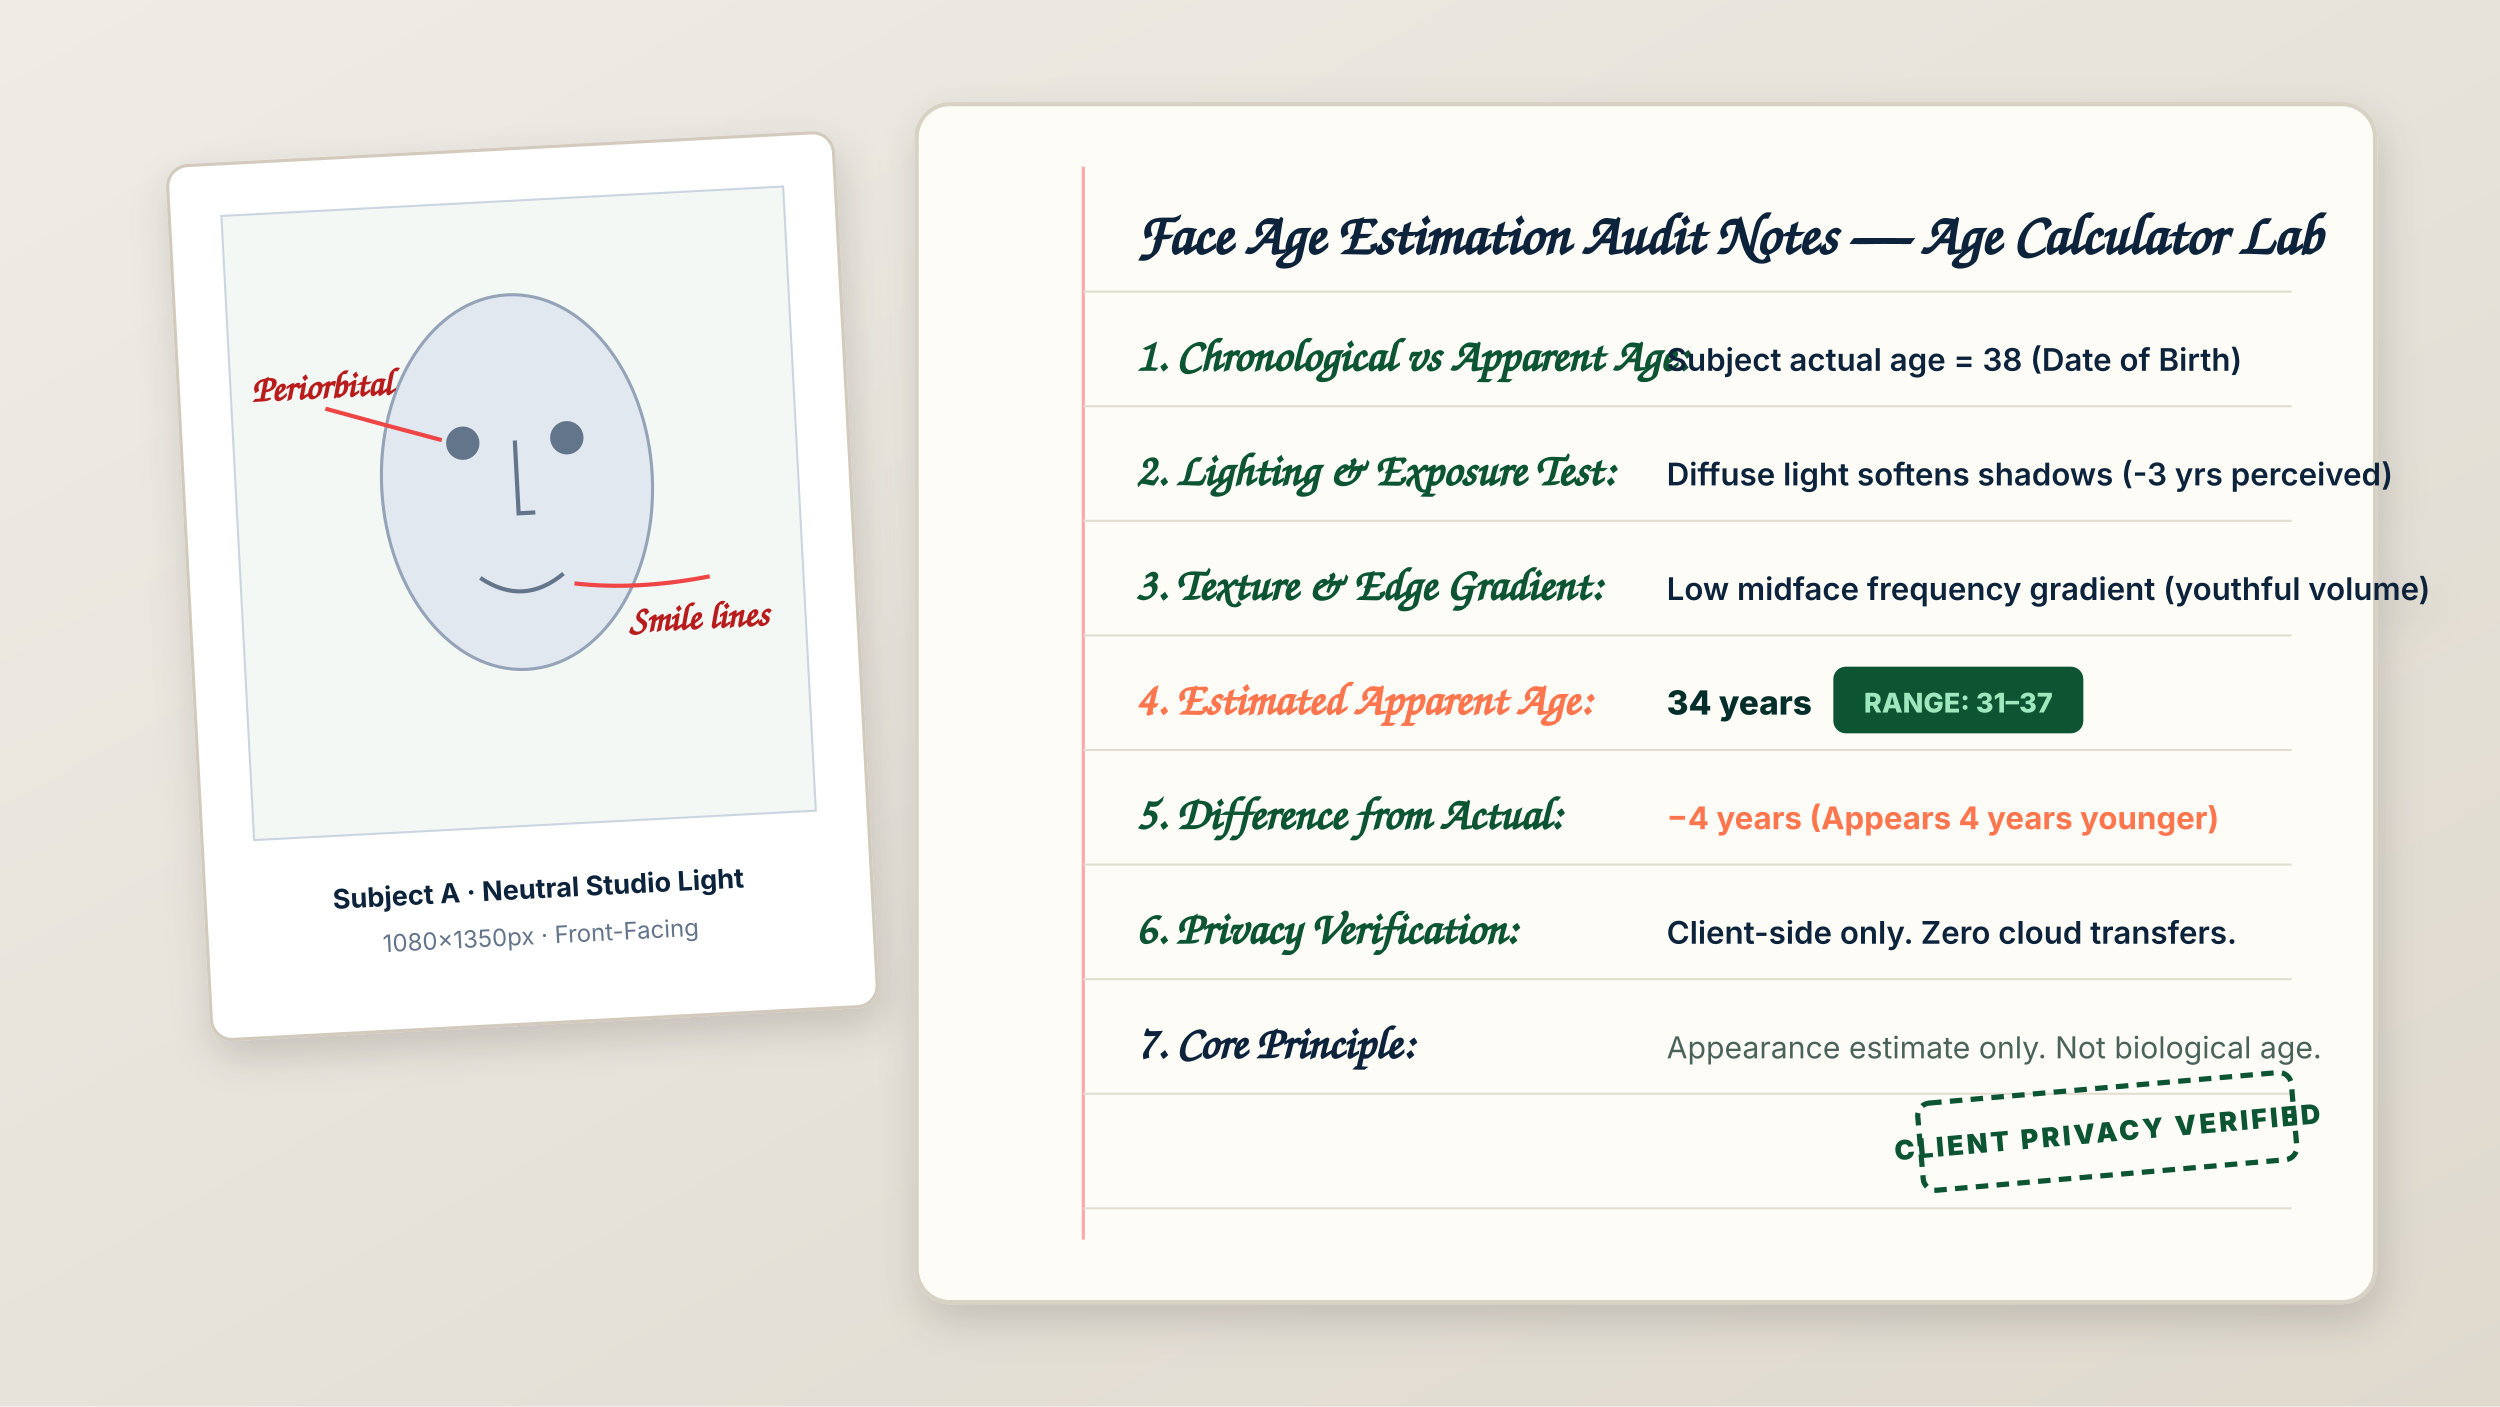
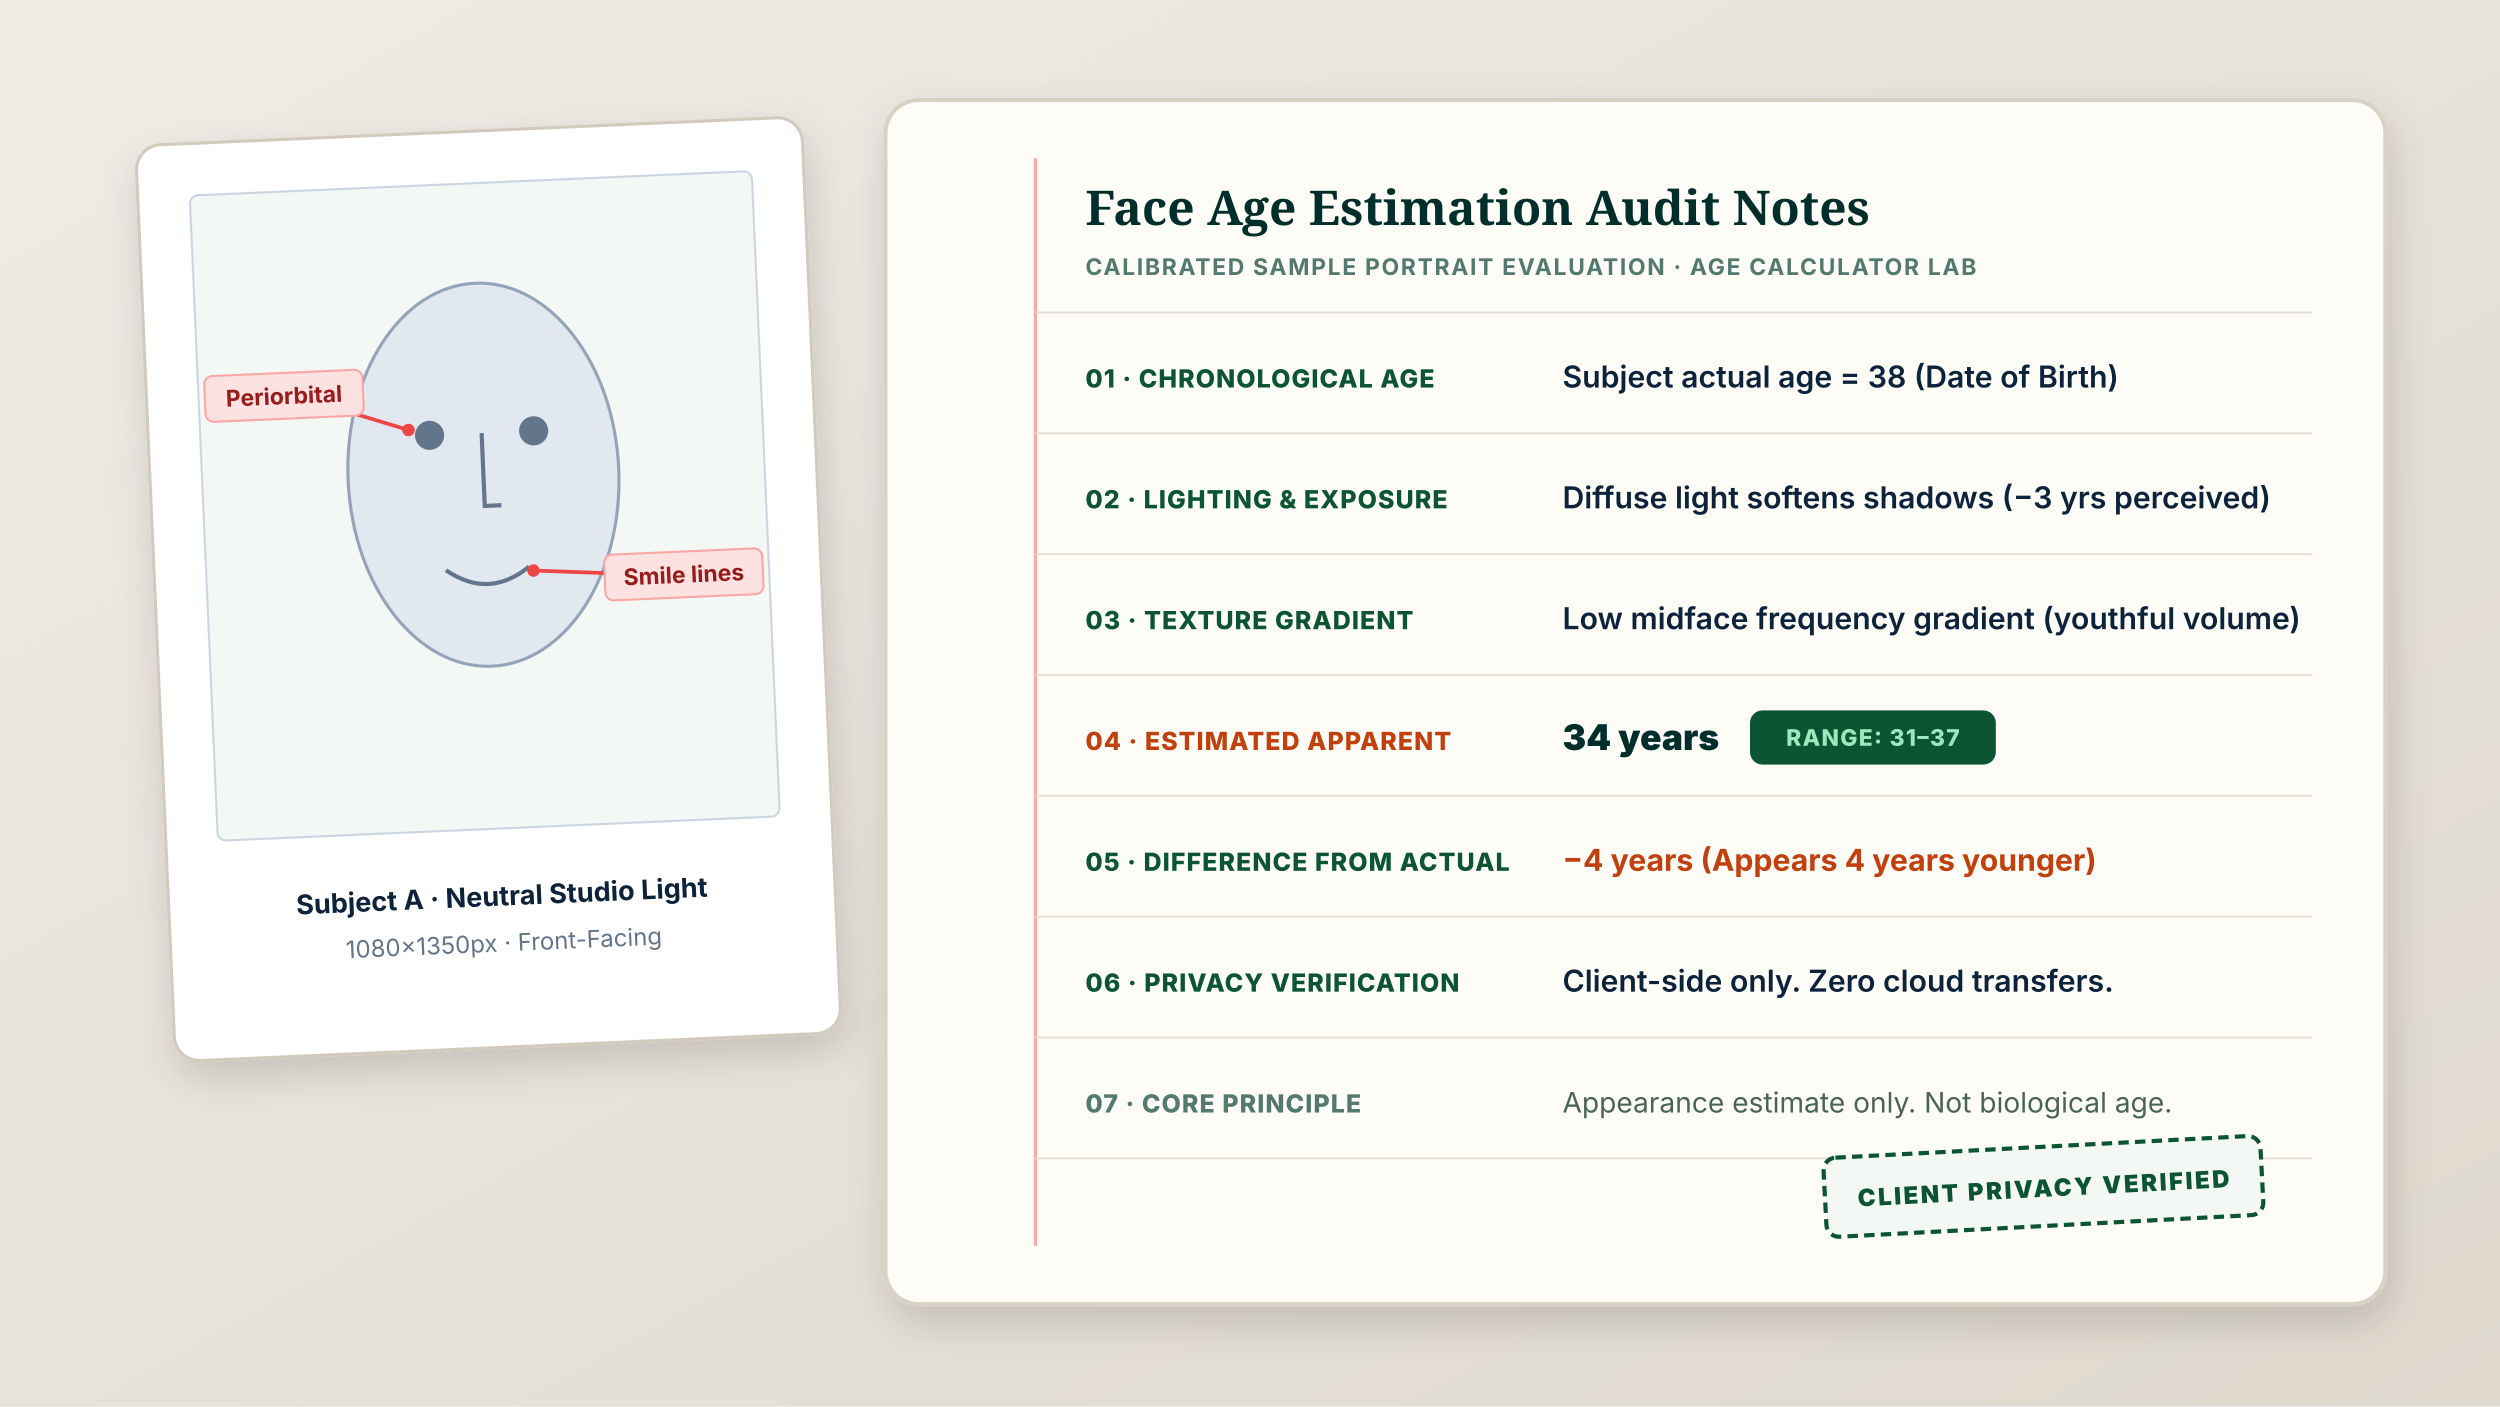
- <svg xmlns="http://www.w3.org/2000/svg" viewBox="0 0 1200 675" width="1200" height="675" role="img" aria-label="Handwritten Research Desk Visual for Face Age Estimation">
+ <svg xmlns="http://www.w3.org/2000/svg" viewBox="0 0 1200 675" width="1200" height="675" role="img" aria-label="Calibrated Research Audit Worksheet for Face Age Estimation">
  <defs>
    <linearGradient id="deskBg" x1="0%" y1="0%" x2="100%" y2="100%">
      <stop offset="0%" stop-color="#EFECE6" />
      <stop offset="100%" stop-color="#DFD9CE" />
    </linearGradient>
    <filter id="noteShadow" x="-5%" y="-5%" width="110%" height="115%">
      <feDropShadow dx="2" dy="8" stdDeviation="10" flood-color="#000000" flood-opacity="0.15" />
    </filter>
  </defs>
  <rect width="1200" height="675" fill="url(#deskBg)" />
-   <g transform="translate(80, 80) rotate(-3)" filter="url(#noteShadow)">
-     <rect width="320" height="420" rx="10" fill="#FFFFFF" stroke="#D3CABE" stroke-width="1.5" />
-     <rect x="25" y="25" width="270" height="300" fill="#F4F8F5" stroke="#CBD5E1" />
-     <ellipse cx="160" cy="160" rx="65" ry="90" fill="#E2E8F0" stroke="#94A3B8" stroke-width="1.5" />
-     <circle cx="135" cy="140" r="8" fill="#64748B" />
-     <circle cx="185" cy="140" r="8" fill="#64748B" />
-     <path d="M160,140 L160,175 L168,175" stroke="#64748B" stroke-width="2" fill="none" />
-     <path d="M140,205 Q160,220 180,205" stroke="#64748B" stroke-width="2" fill="none" />
-     <path d="M70,120 Q100,130 125,138" stroke="#EF4444" stroke-width="2" fill="none" marker-end="url(#arrow)" />
-     <text x="35" y="115" font-family="'Caveat', cursive, sans-serif" font-size="18" font-weight="700" fill="#B91C1C">Periorbital</text>
-     <path d="M250,210 Q215,215 185,210" stroke="#EF4444" stroke-width="2" fill="none" />
-     <text x="210" y="235" font-family="'Caveat', cursive, sans-serif" font-size="18" font-weight="700" fill="#B91C1C">Smile lines</text>
-     <text x="160" y="360" font-family="'Inter', sans-serif" font-size="13" font-weight="700" fill="#0B233A" text-anchor="middle">Subject A · Neutral Studio Light</text>
-     <text x="160" y="382" font-family="'Inter', monospace" font-size="11.5" fill="#64748B" text-anchor="middle">1080×1350px · Front-Facing</text>
+   <g transform="translate(65, 70) rotate(-2.5)" filter="url(#noteShadow)">
+     <rect width="320" height="440" rx="12" fill="#FFFFFF" stroke="#D3CABE" stroke-width="1.5" />
+     <rect x="25" y="25" width="270" height="310" rx="4" fill="#F4F8F5" stroke="#CBD5E1" />
+     <ellipse cx="160" cy="165" rx="65" ry="92" fill="#E2E8F0" stroke="#94A3B8" stroke-width="1.5" />
+     <circle cx="135" cy="145" r="7" fill="#64748B" />
+     <circle cx="185" cy="145" r="7" fill="#64748B" />
+     <path d="M160,145 L160,180 L168,180" stroke="#64748B" stroke-width="2" fill="none" />
+     <path d="M140,210 Q160,225 180,210" stroke="#64748B" stroke-width="2" fill="none" />
+     <path d="M85,128 L125,142" stroke="#EF4444" stroke-width="1.8" fill="none" />
+     <circle cx="125" cy="142" r="3" fill="#EF4444" />
+     <rect x="28" y="112" width="76" height="22" rx="4" fill="#FEE2E2" stroke="#FCA5A5" stroke-width="1" />
+     <text x="66" y="127" font-family="'Inter', sans-serif" font-size="11" font-weight="750" fill="#991B1B" text-anchor="middle">Periorbital</text>
+     <path d="M232,216 L182,212" stroke="#EF4444" stroke-width="1.8" fill="none" />
+     <circle cx="182" cy="212" r="3" fill="#EF4444" />
+     <rect x="216" y="206" width="76" height="22" rx="4" fill="#FEE2E2" stroke="#FCA5A5" stroke-width="1" />
+     <text x="254" y="221" font-family="'Inter', sans-serif" font-size="11" font-weight="750" fill="#991B1B" text-anchor="middle">Smile lines</text>
+     <text x="160" y="372" font-family="'Inter', sans-serif" font-size="13" font-weight="750" fill="#0B233A" text-anchor="middle">Subject A · Neutral Studio Light</text>
+     <text x="160" y="394" font-family="'Inter', monospace" font-size="11.5" fill="#64748B" text-anchor="middle">1080×1350px · Front-Facing</text>
  </g>
-   <g transform="translate(440, 50)" filter="url(#noteShadow)">
-     <rect width="700" height="575" rx="16" fill="#FDFCF7" stroke="#D8D2C4" stroke-width="2" />
-     <line x1="80" y1="30" x2="80" y2="545" stroke="#F87171" stroke-width="1.5" opacity="0.6" />
-     <g stroke="#E2DDD0" stroke-width="1">
-       <line x1="80" y1="90" x2="660" y2="90" />
-       <line x1="80" y1="145" x2="660" y2="145" />
-       <line x1="80" y1="200" x2="660" y2="200" />
-       <line x1="80" y1="255" x2="660" y2="255" />
-       <line x1="80" y1="310" x2="660" y2="310" />
-       <line x1="80" y1="365" x2="660" y2="365" />
-       <line x1="80" y1="420" x2="660" y2="420" />
-       <line x1="80" y1="475" x2="660" y2="475" />
-       <line x1="80" y1="530" x2="660" y2="530" />
+   <g transform="translate(425, 48)" filter="url(#noteShadow)">
+     <rect width="720" height="578" rx="16" fill="#FDFCF7" stroke="#D8D2C4" stroke-width="2" />
+     <line x1="72" y1="28" x2="72" y2="550" stroke="#F87171" stroke-width="1.5" opacity="0.6" />
+     <g stroke="#E6E0D4" stroke-width="1">
+       <line x1="72" y1="102" x2="685" y2="102" />
+       <line x1="72" y1="160" x2="685" y2="160" />
+       <line x1="72" y1="218" x2="685" y2="218" />
+       <line x1="72" y1="276" x2="685" y2="276" />
+       <line x1="72" y1="334" x2="685" y2="334" />
+       <line x1="72" y1="392" x2="685" y2="392" />
+       <line x1="72" y1="450" x2="685" y2="450" />
+       <line x1="72" y1="508" x2="685" y2="508" />
    </g>
-     <text x="105" y="72" font-family="'Caveat', cursive, sans-serif" font-size="28" font-weight="700" fill="#0B233A">Face Age Estimation Audit Notes — Age Calculator Lab</text>
-     <text x="105" y="128" font-family="'Caveat', cursive, sans-serif" font-size="22" font-weight="700" fill="#075433">1. Chronological vs Apparent Age:</text>
-     <text x="360" y="128" font-family="'Inter', sans-serif" font-size="15" font-weight="600" fill="#0B233A">Subject actual age = 38 (Date of Birth)</text>
-     <text x="105" y="183" font-family="'Caveat', cursive, sans-serif" font-size="22" font-weight="700" fill="#075433">2. Lighting &amp; Exposure Test:</text>
-     <text x="360" y="183" font-family="'Inter', sans-serif" font-size="15" font-weight="600" fill="#0B233A">Diffuse light softens shadows (-3 yrs perceived)</text>
-     <text x="105" y="238" font-family="'Caveat', cursive, sans-serif" font-size="22" font-weight="700" fill="#075433">3. Texture &amp; Edge Gradient:</text>
-     <text x="360" y="238" font-family="'Inter', sans-serif" font-size="15" font-weight="600" fill="#0B233A">Low midface frequency gradient (youthful volume)</text>
-     <text x="105" y="293" font-family="'Caveat', cursive, sans-serif" font-size="22" font-weight="700" fill="#FF754D">4. Estimated Apparent Age:</text>
-     <text x="360" y="293" font-family="'Inter', sans-serif" font-size="16" font-weight="800" fill="#042F2A">34 years </text>
-     <rect x="440" y="270" width="120" height="32" rx="6" fill="#075433" />
-     <text x="500" y="292" font-family="'Inter', sans-serif" font-size="13" font-weight="800" fill="#9FE7BD" text-anchor="middle">RANGE: 31–37</text>
-     <text x="105" y="348" font-family="'Caveat', cursive, sans-serif" font-size="22" font-weight="700" fill="#075433">5. Difference from Actual:</text>
-     <text x="360" y="348" font-family="'Inter', sans-serif" font-size="15" font-weight="700" fill="#FF754D">−4 years (Appears 4 years younger)</text>
-     <text x="105" y="403" font-family="'Caveat', cursive, sans-serif" font-size="22" font-weight="700" fill="#075433">6. Privacy Verification:</text>
-     <text x="360" y="403" font-family="'Inter', sans-serif" font-size="15" font-weight="600" fill="#0B233A">Client-side only. Zero cloud transfers.</text>
-     <text x="105" y="458" font-family="'Caveat', cursive, sans-serif" font-size="22" font-weight="700" fill="#0B233A">7. Core Principle:</text>
-     <text x="360" y="458" font-family="'Inter', sans-serif" font-size="14.5" fill="#4A635A">Appearance estimate only. Not biological age.</text>
-     <g transform="translate(480, 480) rotate(-5)">
-       <rect width="180" height="42" rx="6" fill="none" stroke="#075433" stroke-width="2.5" stroke-dasharray="6 4" />
-       <text x="90" y="26" font-family="'Inter', sans-serif" font-size="13" font-weight="900" fill="#075433" text-anchor="middle" letter-spacing="1.5">CLIENT PRIVACY VERIFIED</text>
+     <text x="96" y="60" font-family="'Fraunces', Georgia, serif" font-size="23" font-weight="700" fill="#042F2A">Face Age Estimation Audit Notes</text>
+     <text x="96" y="84" font-family="'Inter', sans-serif" font-size="11" font-weight="750" fill="#52796F" letter-spacing="0.8">CALIBRATED SAMPLE PORTRAIT EVALUATION · AGE CALCULATOR LAB</text>
+     <text x="96" y="138" font-family="'Inter', sans-serif" font-size="12" font-weight="800" fill="#075433" letter-spacing="0.5">01 · CHRONOLOGICAL AGE</text>
+     <text x="325" y="138" font-family="'Inter', sans-serif" font-size="14.5" font-weight="600" fill="#0B233A">Subject actual age = 38 (Date of Birth)</text>
+     <text x="96" y="196" font-family="'Inter', sans-serif" font-size="12" font-weight="800" fill="#075433" letter-spacing="0.5">02 · LIGHTING &amp; EXPOSURE</text>
+     <text x="325" y="196" font-family="'Inter', sans-serif" font-size="14.5" font-weight="600" fill="#0B233A">Diffuse light softens shadows (−3 yrs perceived)</text>
+     <text x="96" y="254" font-family="'Inter', sans-serif" font-size="12" font-weight="800" fill="#075433" letter-spacing="0.5">03 · TEXTURE GRADIENT</text>
+     <text x="325" y="254" font-family="'Inter', sans-serif" font-size="14.5" font-weight="600" fill="#0B233A">Low midface frequency gradient (youthful volume)</text>
+     <text x="96" y="312" font-family="'Inter', sans-serif" font-size="12" font-weight="800" fill="#C2410C" letter-spacing="0.5">04 · ESTIMATED APPARENT</text>
+     <text x="325" y="312" font-family="'Inter', sans-serif" font-size="17" font-weight="850" fill="#042F2A">34 years</text>
+     <rect x="415" y="293" width="118" height="26" rx="6" fill="#075433" />
+     <text x="474" y="310" font-family="'Inter', sans-serif" font-size="11" font-weight="800" fill="#9FE7BD" text-anchor="middle" letter-spacing="0.6">RANGE: 31–37</text>
+     <text x="96" y="370" font-family="'Inter', sans-serif" font-size="12" font-weight="800" fill="#075433" letter-spacing="0.5">05 · DIFFERENCE FROM ACTUAL</text>
+     <text x="325" y="370" font-family="'Inter', sans-serif" font-size="14.5" font-weight="700" fill="#C2410C">−4 years (Appears 4 years younger)</text>
+     <text x="96" y="428" font-family="'Inter', sans-serif" font-size="12" font-weight="800" fill="#075433" letter-spacing="0.5">06 · PRIVACY VERIFICATION</text>
+     <text x="325" y="428" font-family="'Inter', sans-serif" font-size="14.5" font-weight="600" fill="#0B233A">Client-side only. Zero cloud transfers.</text>
+     <text x="96" y="486" font-family="'Inter', sans-serif" font-size="12" font-weight="800" fill="#52796F" letter-spacing="0.5">07 · CORE PRINCIPLE</text>
+     <text x="325" y="486" font-family="'Inter', sans-serif" font-size="13.5" fill="#4A635A">Appearance estimate only. Not biological age.</text>
+     <g transform="translate(450, 508) rotate(-3)">
+       <rect width="210" height="38" rx="6" fill="#F4F8F5" stroke="#075433" stroke-width="2" stroke-dasharray="5 3" />
+       <text x="105" y="24" font-family="'Inter', sans-serif" font-size="11.5" font-weight="900" fill="#075433" text-anchor="middle" letter-spacing="1.2">CLIENT PRIVACY VERIFIED</text>
    </g>
  </g>
</svg>
